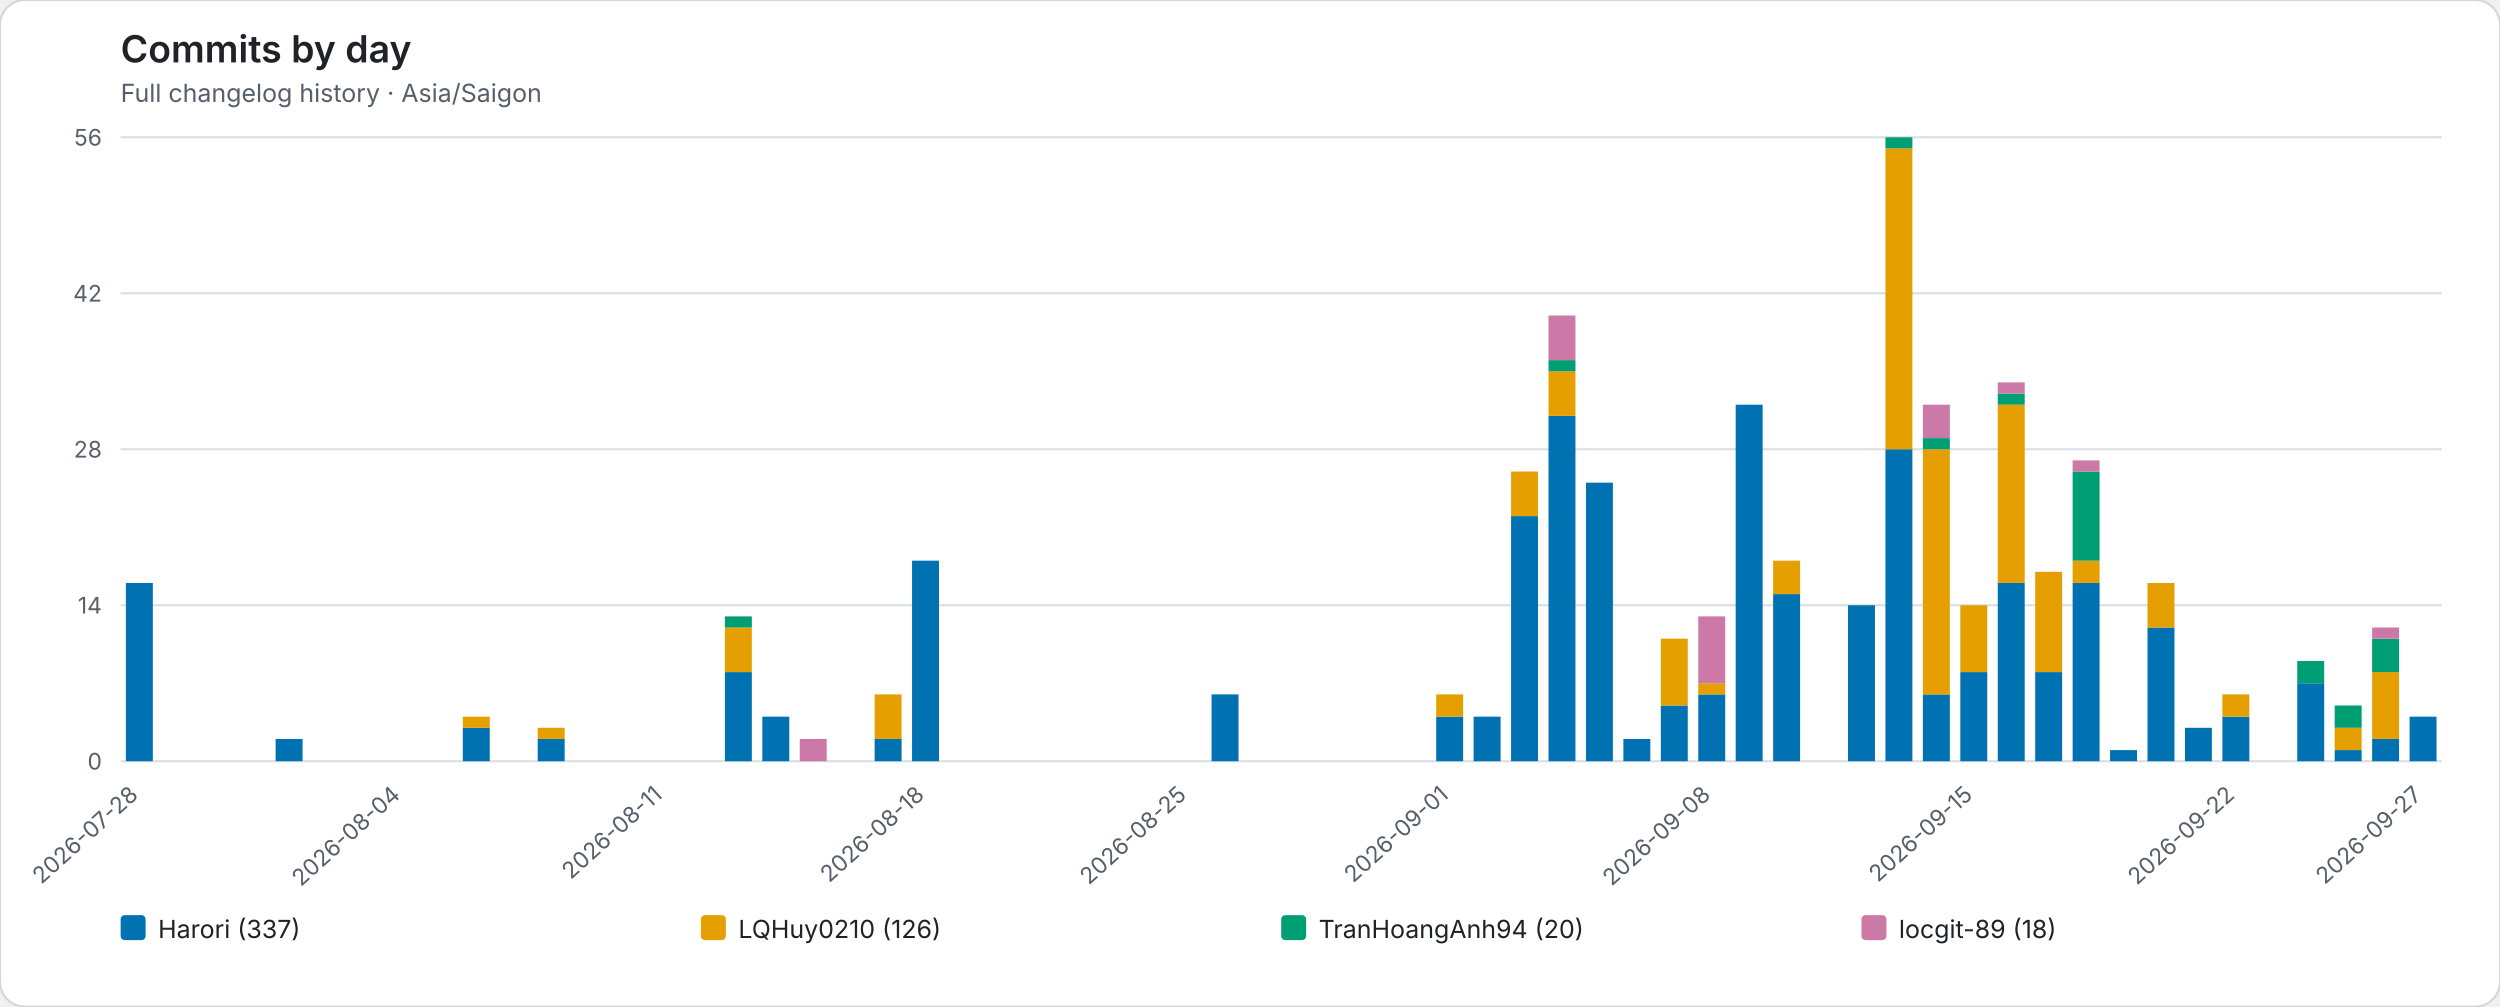
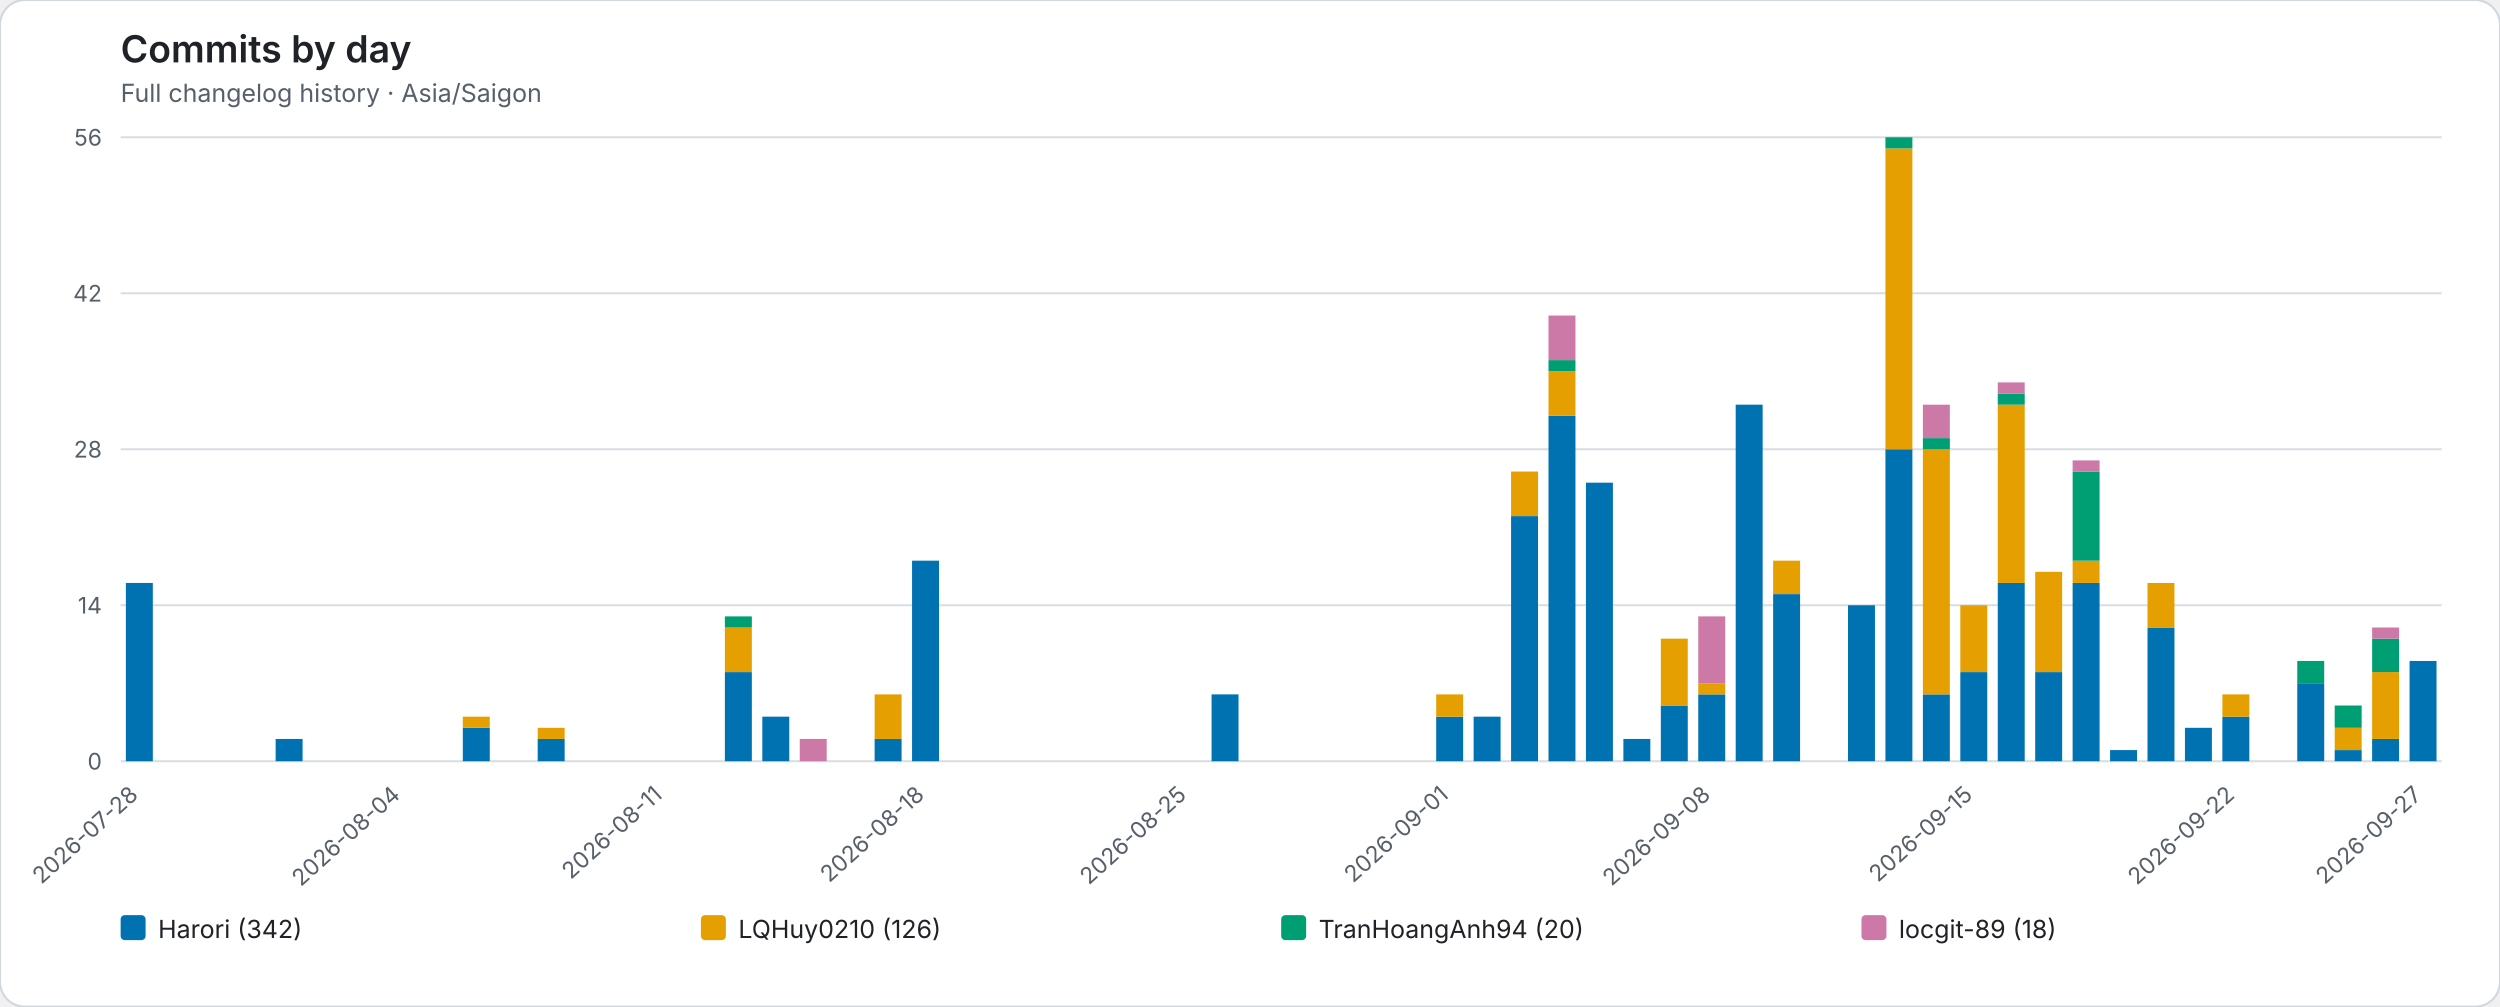
<svg xmlns="http://www.w3.org/2000/svg" role="img" viewBox="0 0 1202 484">
  <rect width="1202" height="484" rx="12" fill="#ffffff" stroke="#d0d7de" />
  <style>text{font-family:system-ui,-apple-system,BlinkMacSystemFont,"Segoe UI",sans-serif}.axis{fill:#57606a;font-size:11px}.heading{fill:#1f2328;font-size:18px;font-weight:600}.subheading{fill:#57606a;font-size:12px}.grid{stroke:#d8dee4;stroke-width:1}.legend{fill:#1f2328;font-size:12px}</style>
  <text class="heading" x="58" y="30">Commits by day</text>
  <text class="subheading" x="58" y="49">Full changelog history · Asia/Saigon</text>
  <line class="grid" x1="58" y1="366.00" x2="1174" y2="366.00" />
  <text class="axis" x="49" y="370.00" text-anchor="end">0</text>
  <line class="grid" x1="58" y1="291.00" x2="1174" y2="291.00" />
  <text class="axis" x="49" y="295.00" text-anchor="end">14</text>
  <line class="grid" x1="58" y1="216.00" x2="1174" y2="216.00" />
  <text class="axis" x="49" y="220.00" text-anchor="end">28</text>
  <line class="grid" x1="58" y1="141.00" x2="1174" y2="141.00" />
  <text class="axis" x="49" y="145.00" text-anchor="end">42</text>
  <line class="grid" x1="58" y1="66.00" x2="1174" y2="66.00" />
  <text class="axis" x="49" y="70.00" text-anchor="end">56</text>
  <g data-date="2026-07-28">
    <rect x="60.52" y="280.29" width="12.96" height="85.71" fill="#0072B2" />
  </g>
  <text class="axis" x="67.00" y="383" text-anchor="end" transform="rotate(-42 67.00 383)">2026-07-28</text>
  <g data-date="2026-07-29">
  </g>
  <g data-date="2026-07-30">
  </g>
  <g data-date="2026-07-31">
  </g>
  <g data-date="2026-08-01">
    <rect x="132.52" y="355.29" width="12.96" height="10.71" fill="#0072B2" />
  </g>
  <g data-date="2026-08-02">
  </g>
  <g data-date="2026-08-03">
  </g>
  <g data-date="2026-08-04">
  </g>
  <text class="axis" x="193.00" y="383" text-anchor="end" transform="rotate(-42 193.00 383)">2026-08-04</text>
  <g data-date="2026-08-05">
  </g>
  <g data-date="2026-08-06">
    <rect x="222.52" y="349.93" width="12.96" height="16.07" fill="#0072B2" />
    <rect x="222.52" y="344.57" width="12.96" height="5.36" fill="#E69F00" />
  </g>
  <g data-date="2026-08-07">
  </g>
  <g data-date="2026-08-08">
    <rect x="258.52" y="355.29" width="12.96" height="10.71" fill="#0072B2" />
    <rect x="258.52" y="349.93" width="12.96" height="5.36" fill="#E69F00" />
  </g>
  <g data-date="2026-08-09">
  </g>
  <g data-date="2026-08-10">
  </g>
  <g data-date="2026-08-11">
  </g>
  <text class="axis" x="319.00" y="383" text-anchor="end" transform="rotate(-42 319.00 383)">2026-08-11</text>
  <g data-date="2026-08-12">
  </g>
  <g data-date="2026-08-13">
    <rect x="348.52" y="323.14" width="12.96" height="42.86" fill="#0072B2" />
    <rect x="348.52" y="301.71" width="12.96" height="21.43" fill="#E69F00" />
    <rect x="348.52" y="296.36" width="12.96" height="5.36" fill="#009E73" />
  </g>
  <g data-date="2026-08-14">
    <rect x="366.52" y="344.57" width="12.96" height="21.43" fill="#0072B2" />
  </g>
  <g data-date="2026-08-15">
    <rect x="384.52" y="355.29" width="12.96" height="10.71" fill="#CC79A7" />
  </g>
  <g data-date="2026-08-16">
  </g>
  <g data-date="2026-08-17">
    <rect x="420.52" y="355.29" width="12.96" height="10.71" fill="#0072B2" />
    <rect x="420.52" y="333.86" width="12.96" height="21.43" fill="#E69F00" />
  </g>
  <g data-date="2026-08-18">
    <rect x="438.52" y="269.57" width="12.96" height="96.43" fill="#0072B2" />
  </g>
  <text class="axis" x="445.00" y="383" text-anchor="end" transform="rotate(-42 445.00 383)">2026-08-18</text>
  <g data-date="2026-08-19">
  </g>
  <g data-date="2026-08-20">
  </g>
  <g data-date="2026-08-21">
  </g>
  <g data-date="2026-08-22">
  </g>
  <g data-date="2026-08-23">
  </g>
  <g data-date="2026-08-24">
  </g>
  <g data-date="2026-08-25">
  </g>
  <text class="axis" x="571.00" y="383" text-anchor="end" transform="rotate(-42 571.00 383)">2026-08-25</text>
  <g data-date="2026-08-26">
    <rect x="582.52" y="333.86" width="12.96" height="32.14" fill="#0072B2" />
  </g>
  <g data-date="2026-08-27">
  </g>
  <g data-date="2026-08-28">
  </g>
  <g data-date="2026-08-29">
  </g>
  <g data-date="2026-08-30">
  </g>
  <g data-date="2026-08-31">
  </g>
  <g data-date="2026-09-01">
    <rect x="690.52" y="344.57" width="12.96" height="21.43" fill="#0072B2" />
    <rect x="690.52" y="333.86" width="12.96" height="10.71" fill="#E69F00" />
  </g>
  <text class="axis" x="697.00" y="383" text-anchor="end" transform="rotate(-42 697.00 383)">2026-09-01</text>
  <g data-date="2026-09-02">
    <rect x="708.52" y="344.57" width="12.96" height="21.43" fill="#0072B2" />
  </g>
  <g data-date="2026-09-03">
    <rect x="726.52" y="248.14" width="12.96" height="117.86" fill="#0072B2" />
    <rect x="726.52" y="226.71" width="12.96" height="21.43" fill="#E69F00" />
  </g>
  <g data-date="2026-09-04">
    <rect x="744.52" y="199.93" width="12.96" height="166.07" fill="#0072B2" />
    <rect x="744.52" y="178.50" width="12.96" height="21.43" fill="#E69F00" />
    <rect x="744.52" y="173.14" width="12.96" height="5.36" fill="#009E73" />
    <rect x="744.52" y="151.71" width="12.96" height="21.43" fill="#CC79A7" />
  </g>
  <g data-date="2026-09-05">
    <rect x="762.52" y="232.07" width="12.96" height="133.93" fill="#0072B2" />
  </g>
  <g data-date="2026-09-06">
    <rect x="780.52" y="355.29" width="12.96" height="10.71" fill="#0072B2" />
  </g>
  <g data-date="2026-09-07">
    <rect x="798.52" y="339.21" width="12.96" height="26.79" fill="#0072B2" />
    <rect x="798.52" y="307.07" width="12.96" height="32.14" fill="#E69F00" />
  </g>
  <g data-date="2026-09-08">
    <rect x="816.52" y="333.86" width="12.96" height="32.14" fill="#0072B2" />
    <rect x="816.52" y="328.50" width="12.96" height="5.36" fill="#E69F00" />
    <rect x="816.52" y="296.36" width="12.96" height="32.14" fill="#CC79A7" />
  </g>
  <text class="axis" x="823.00" y="383" text-anchor="end" transform="rotate(-42 823.00 383)">2026-09-08</text>
  <g data-date="2026-09-09">
    <rect x="834.52" y="194.57" width="12.96" height="171.43" fill="#0072B2" />
  </g>
  <g data-date="2026-09-10">
    <rect x="852.52" y="285.64" width="12.96" height="80.36" fill="#0072B2" />
    <rect x="852.52" y="269.57" width="12.96" height="16.07" fill="#E69F00" />
  </g>
  <g data-date="2026-09-11">
  </g>
  <g data-date="2026-09-12">
    <rect x="888.52" y="291.00" width="12.96" height="75.00" fill="#0072B2" />
  </g>
  <g data-date="2026-09-13">
    <rect x="906.52" y="216.00" width="12.96" height="150.00" fill="#0072B2" />
    <rect x="906.52" y="71.36" width="12.96" height="144.64" fill="#E69F00" />
    <rect x="906.52" y="66.00" width="12.96" height="5.36" fill="#009E73" />
  </g>
  <g data-date="2026-09-14">
    <rect x="924.52" y="333.86" width="12.96" height="32.14" fill="#0072B2" />
    <rect x="924.52" y="216.00" width="12.96" height="117.86" fill="#E69F00" />
    <rect x="924.52" y="210.64" width="12.96" height="5.36" fill="#009E73" />
    <rect x="924.52" y="194.57" width="12.96" height="16.07" fill="#CC79A7" />
  </g>
  <g data-date="2026-09-15">
    <rect x="942.52" y="323.14" width="12.96" height="42.86" fill="#0072B2" />
    <rect x="942.52" y="291.00" width="12.96" height="32.14" fill="#E69F00" />
  </g>
  <text class="axis" x="949.00" y="383" text-anchor="end" transform="rotate(-42 949.00 383)">2026-09-15</text>
  <g data-date="2026-09-16">
    <rect x="960.52" y="280.29" width="12.96" height="85.71" fill="#0072B2" />
    <rect x="960.52" y="194.57" width="12.96" height="85.71" fill="#E69F00" />
    <rect x="960.52" y="189.21" width="12.96" height="5.36" fill="#009E73" />
    <rect x="960.52" y="183.86" width="12.96" height="5.36" fill="#CC79A7" />
  </g>
  <g data-date="2026-09-17">
    <rect x="978.52" y="323.14" width="12.96" height="42.86" fill="#0072B2" />
    <rect x="978.52" y="274.93" width="12.96" height="48.21" fill="#E69F00" />
  </g>
  <g data-date="2026-09-18">
    <rect x="996.52" y="280.29" width="12.96" height="85.71" fill="#0072B2" />
    <rect x="996.52" y="269.57" width="12.96" height="10.71" fill="#E69F00" />
    <rect x="996.52" y="226.71" width="12.96" height="42.86" fill="#009E73" />
    <rect x="996.52" y="221.36" width="12.96" height="5.36" fill="#CC79A7" />
  </g>
  <g data-date="2026-09-19">
    <rect x="1014.52" y="360.64" width="12.96" height="5.36" fill="#0072B2" />
  </g>
  <g data-date="2026-09-20">
    <rect x="1032.52" y="301.71" width="12.96" height="64.29" fill="#0072B2" />
    <rect x="1032.52" y="280.29" width="12.96" height="21.43" fill="#E69F00" />
  </g>
  <g data-date="2026-09-21">
    <rect x="1050.52" y="349.93" width="12.96" height="16.07" fill="#0072B2" />
  </g>
  <g data-date="2026-09-22">
    <rect x="1068.52" y="344.57" width="12.96" height="21.43" fill="#0072B2" />
    <rect x="1068.52" y="333.86" width="12.96" height="10.71" fill="#E69F00" />
  </g>
  <text class="axis" x="1075.00" y="383" text-anchor="end" transform="rotate(-42 1075.00 383)">2026-09-22</text>
  <g data-date="2026-09-23">
  </g>
  <g data-date="2026-09-24">
    <rect x="1104.52" y="328.50" width="12.96" height="37.50" fill="#0072B2" />
    <rect x="1104.52" y="317.79" width="12.96" height="10.71" fill="#009E73" />
  </g>
  <g data-date="2026-09-25">
    <rect x="1122.52" y="360.64" width="12.96" height="5.36" fill="#0072B2" />
    <rect x="1122.52" y="349.93" width="12.96" height="10.71" fill="#E69F00" />
    <rect x="1122.52" y="339.21" width="12.96" height="10.71" fill="#009E73" />
  </g>
  <g data-date="2026-09-26">
    <rect x="1140.52" y="355.29" width="12.96" height="10.71" fill="#0072B2" />
    <rect x="1140.52" y="323.14" width="12.96" height="32.14" fill="#E69F00" />
    <rect x="1140.52" y="307.07" width="12.96" height="16.07" fill="#009E73" />
    <rect x="1140.52" y="301.71" width="12.96" height="5.36" fill="#CC79A7" />
  </g>
  <g data-date="2026-09-27">
-     <rect x="1158.52" y="344.57" width="12.96" height="21.43" fill="#0072B2" />
+     <rect x="1158.52" y="317.79" width="12.96" height="48.21" fill="#0072B2" />
  </g>
  <text class="axis" x="1165.00" y="383" text-anchor="end" transform="rotate(-42 1165.00 383)">2026-09-27</text>
  <rect x="58.00" y="440" width="12" height="12" rx="2" fill="#0072B2" />
-   <text class="legend" x="76.00" y="451">Harori (337)</text>
+   <text class="legend" x="76.00" y="451">Harori (342)</text>
  <rect x="337.00" y="440" width="12" height="12" rx="2" fill="#E69F00" />
  <text class="legend" x="355.00" y="451">LQHuy0210 (126)</text>
  <rect x="616.00" y="440" width="12" height="12" rx="2" fill="#009E73" />
  <text class="legend" x="634.00" y="451">TranHoangAnh94 (20)</text>
  <rect x="895.00" y="440" width="12" height="12" rx="2" fill="#CC79A7" />
  <text class="legend" x="913.00" y="451">locgit-89 (18)</text>
</svg>
